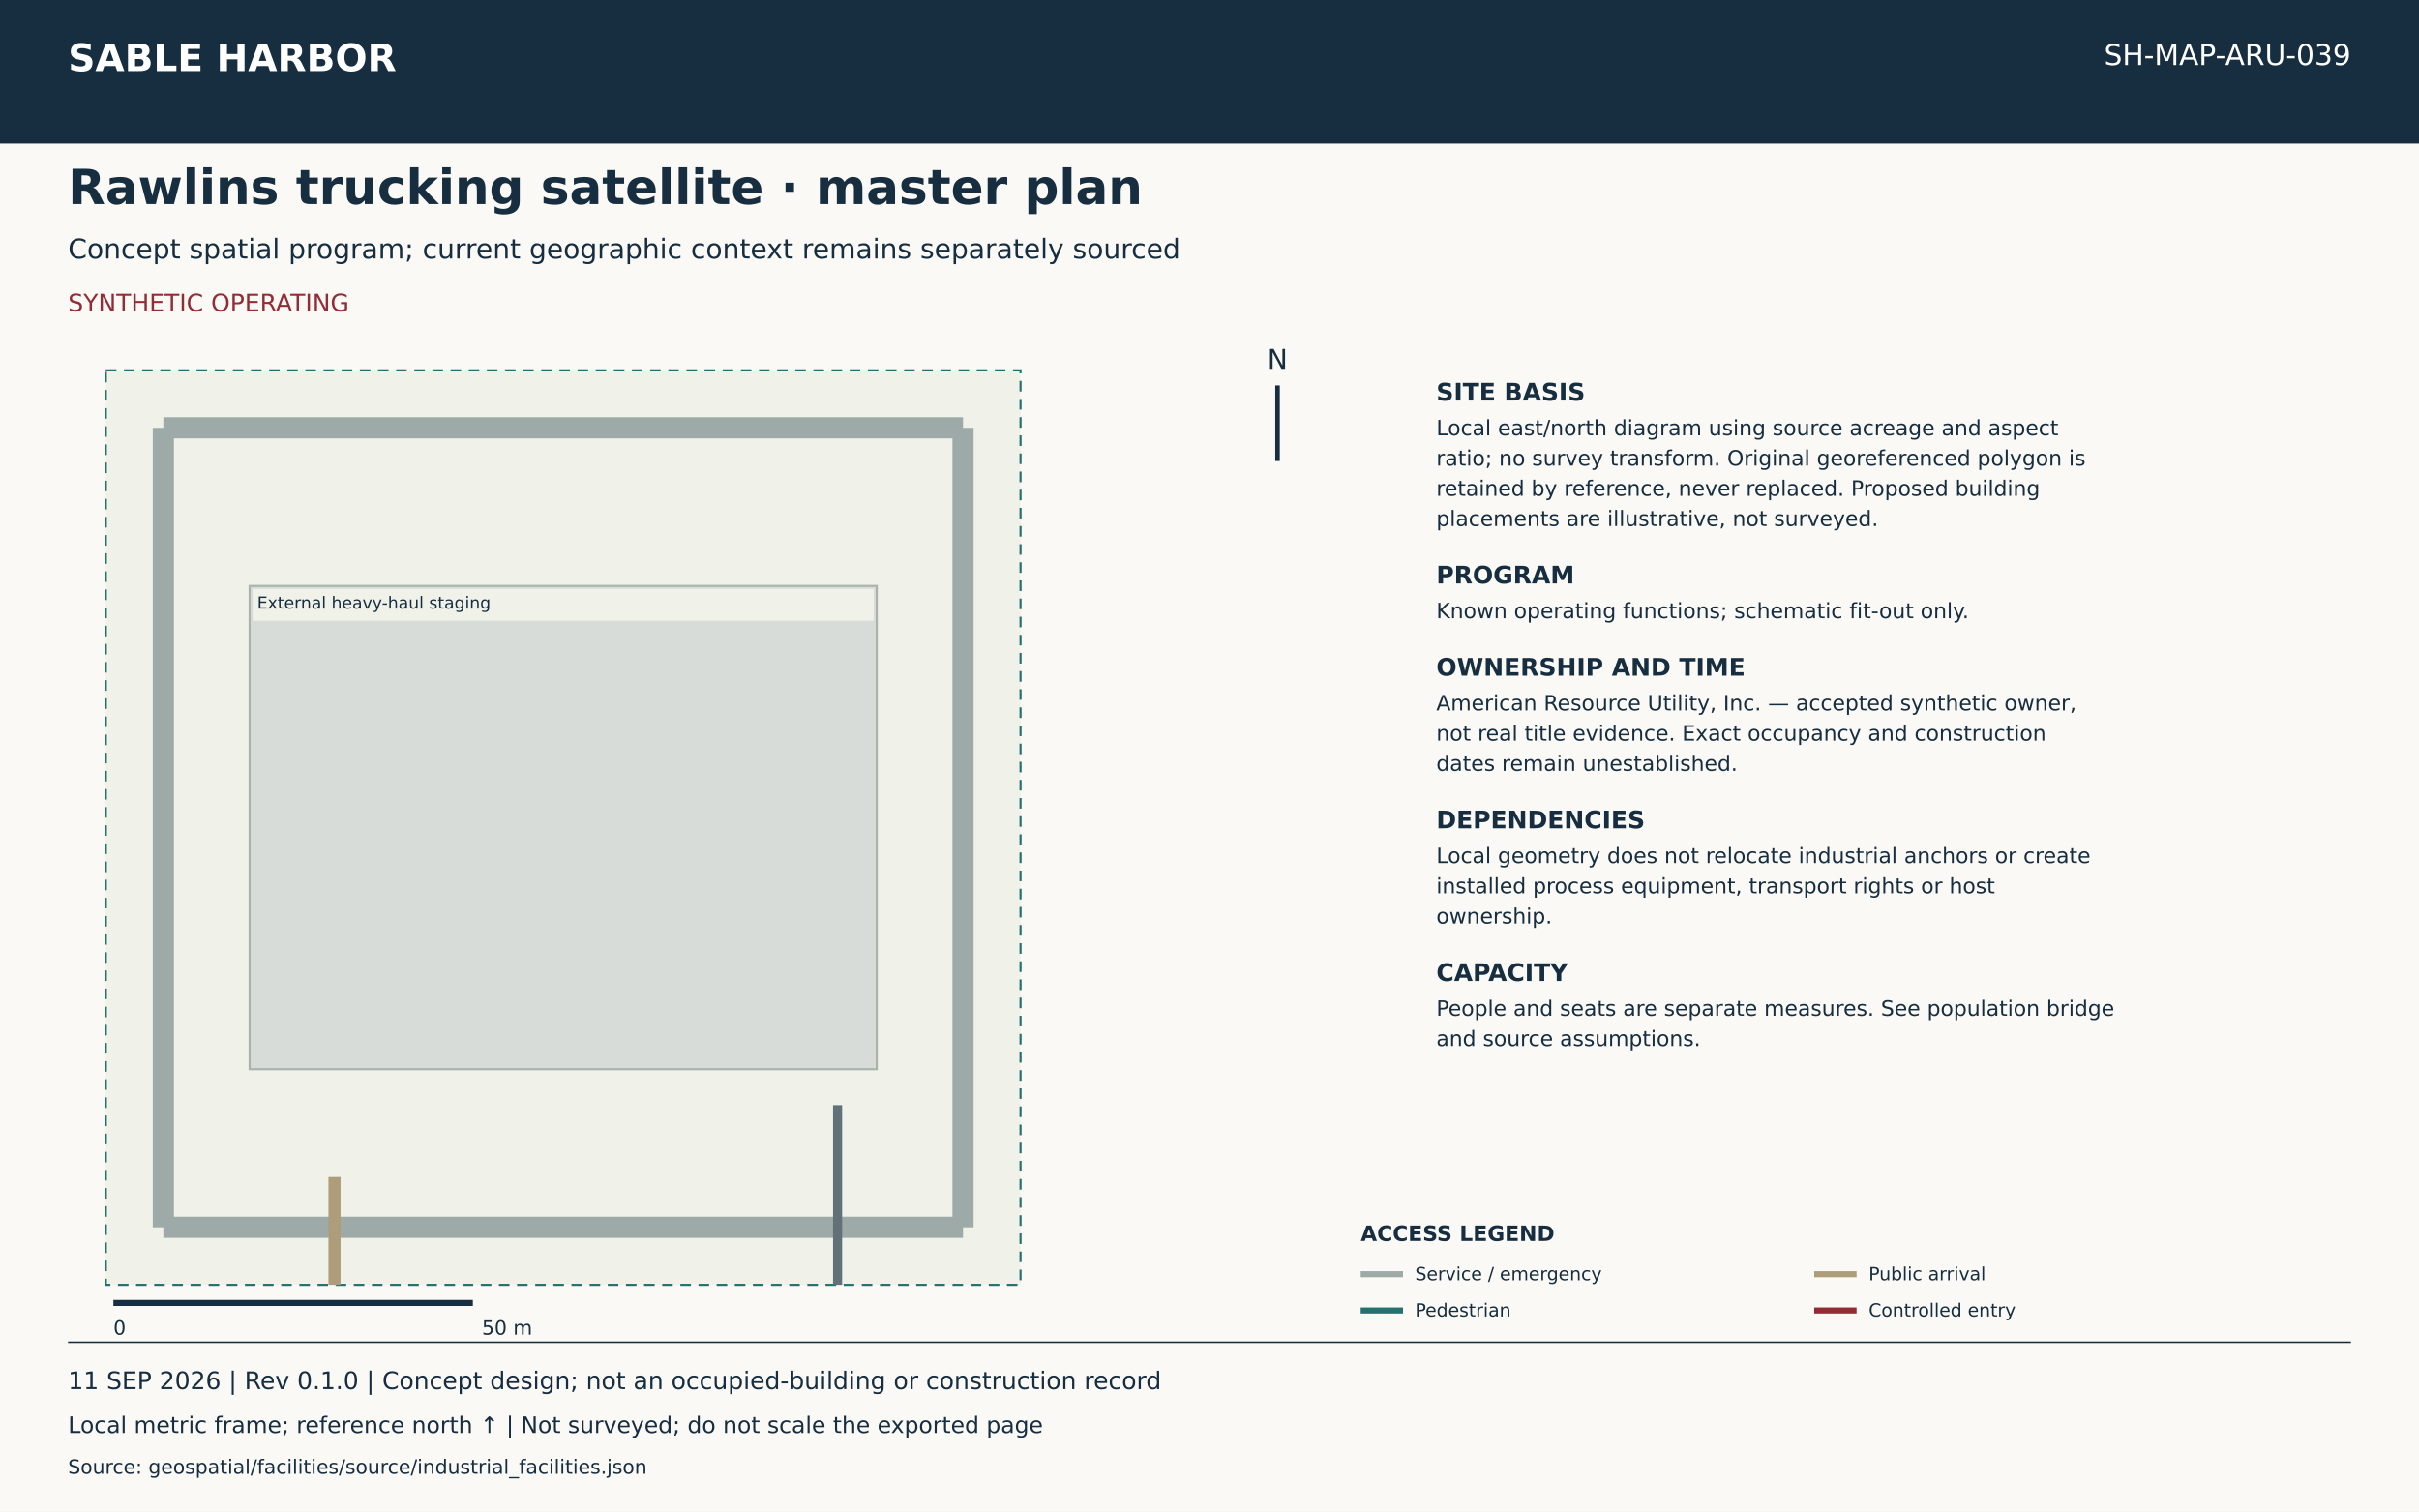
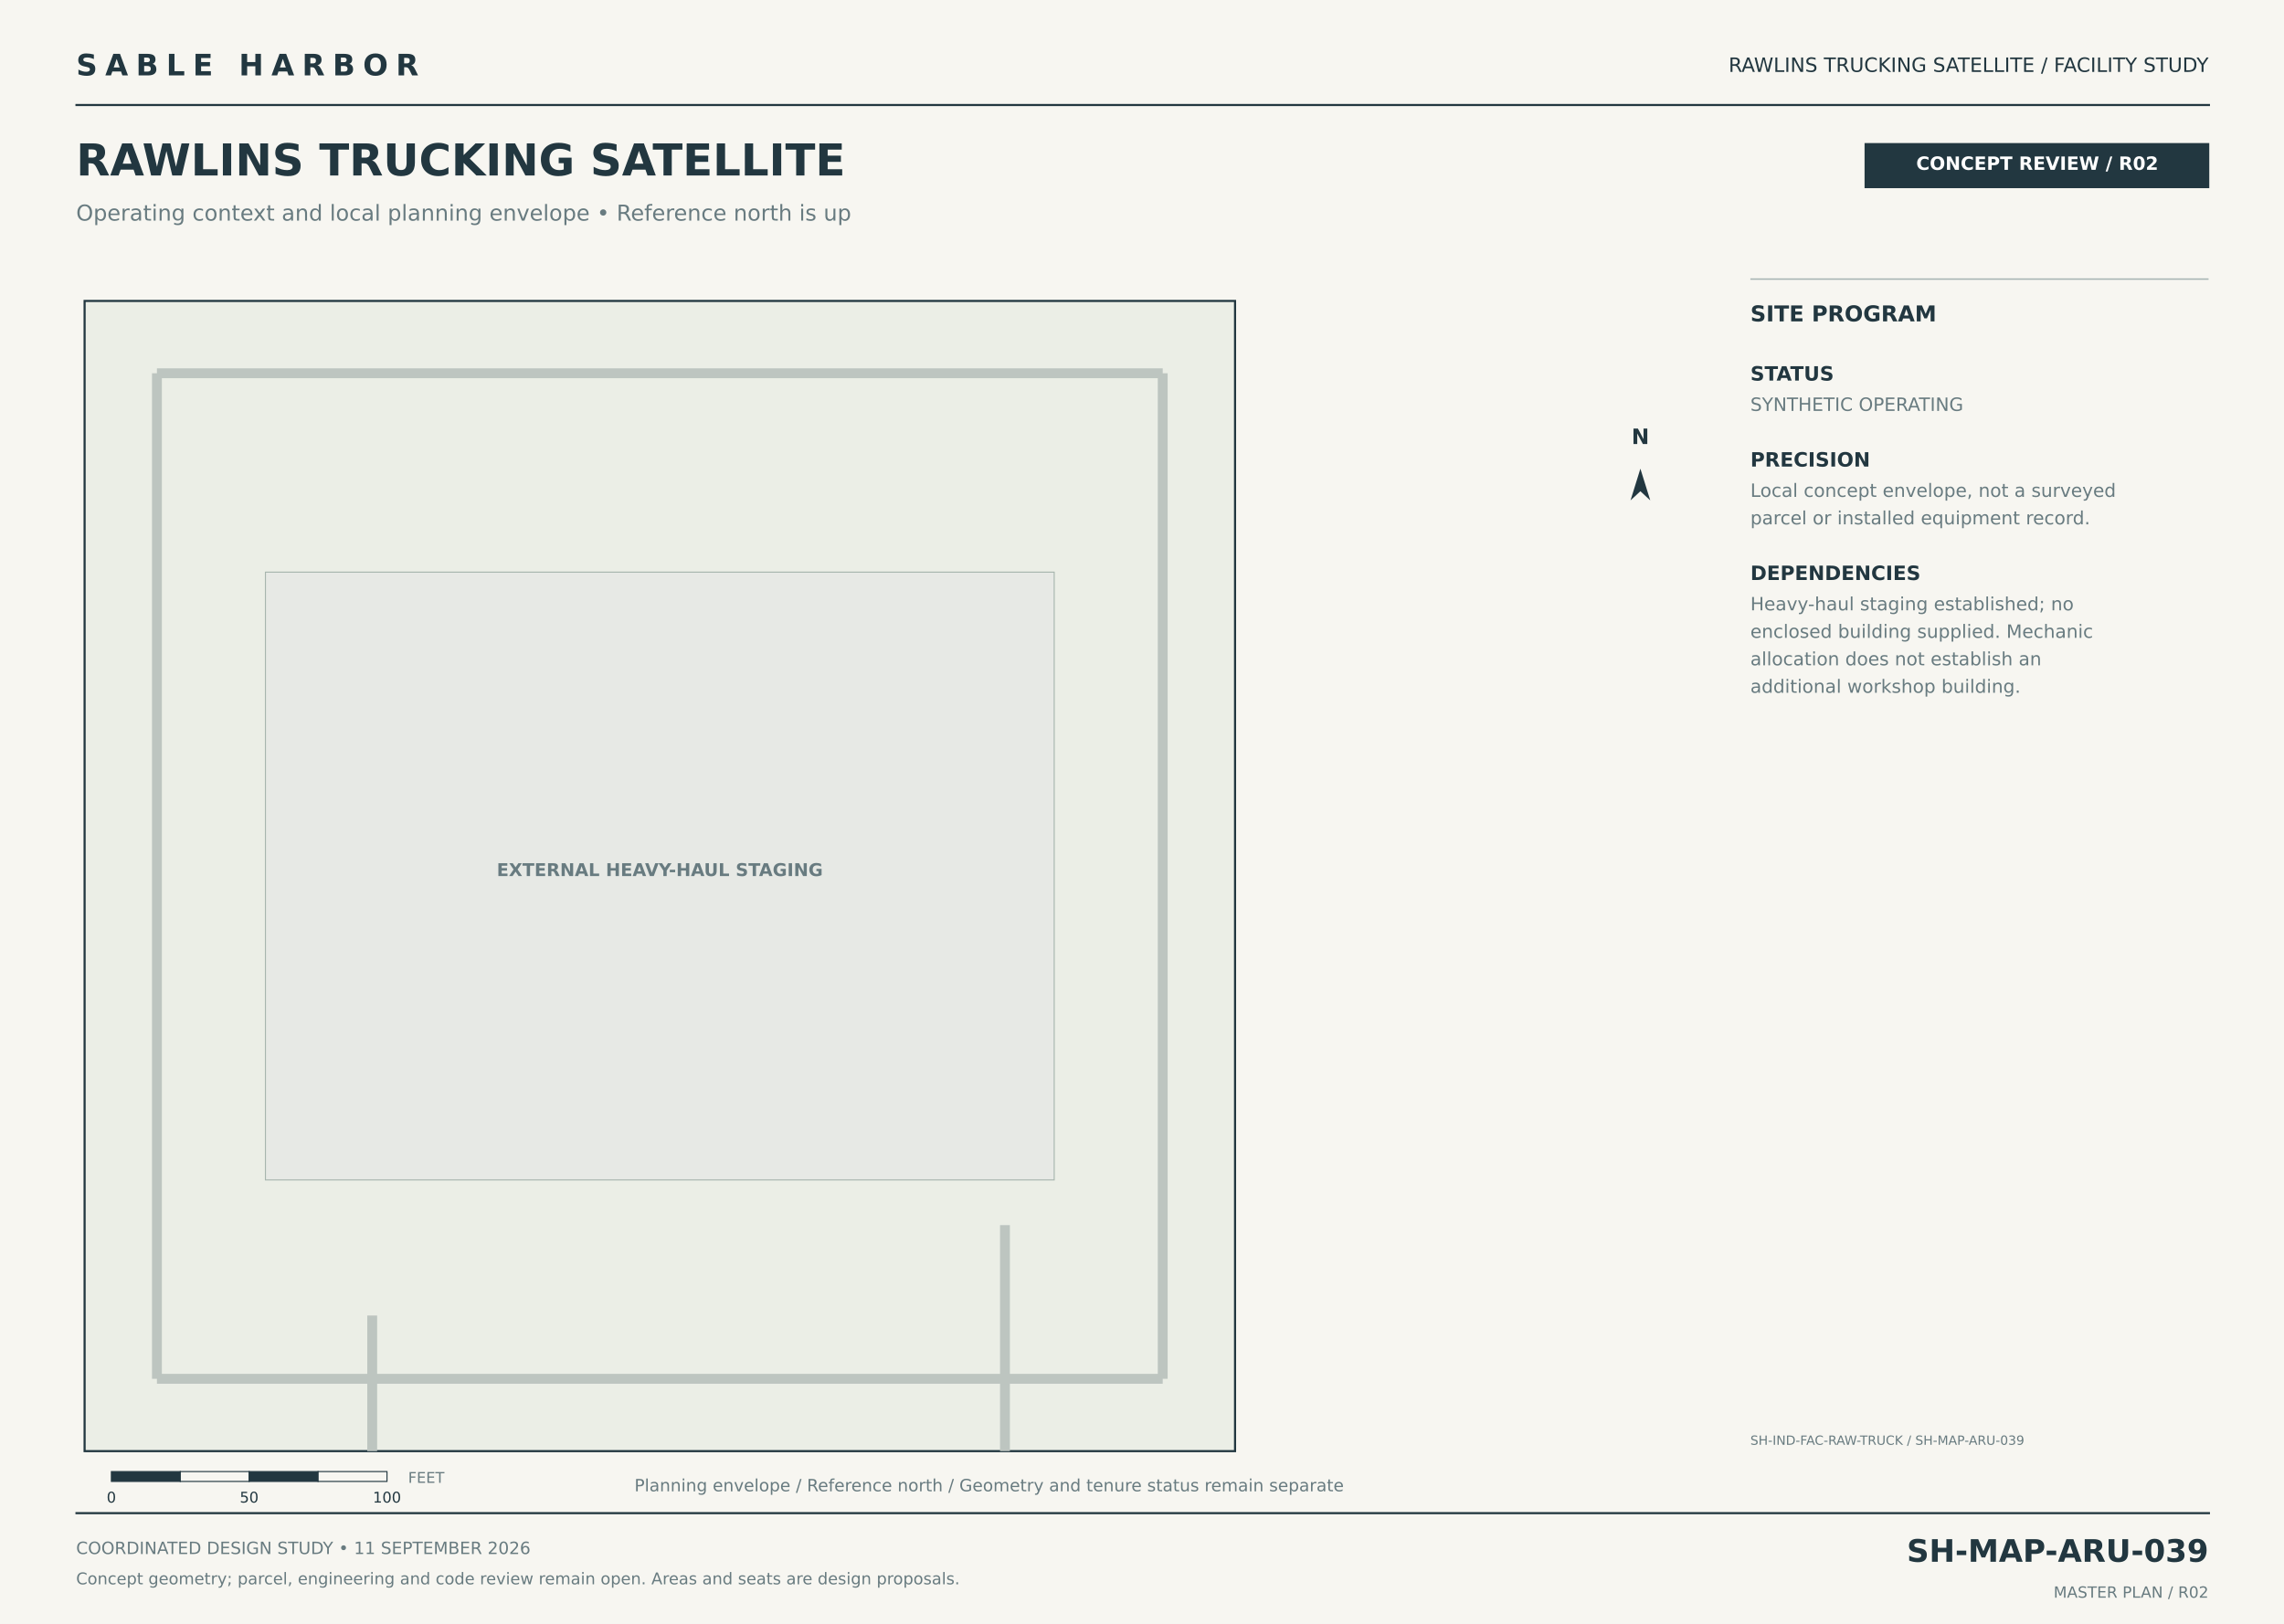
- <svg xmlns="http://www.w3.org/2000/svg" width="1600" height="1000" viewBox="0 0 1600 1000">
-   <style>text{font-family:DejaVu Sans,sans-serif;fill:#172e40} .muted{fill:#637078}</style>
-   <rect x="0" y="0" width="1600" height="1000" fill="#faf9f5" stroke="none" stroke-width="1" />
-   <rect x="0" y="0" width="1600" height="95" fill="#172e40" stroke="none" stroke-width="1" />
-   <text x="45" y="47" font-size="25" font-weight="bold" text-anchor="start" style="fill:white">SABLE HARBOR</text>
-   <text x="1555" y="43" font-size="19" font-weight="normal" text-anchor="end" style="fill:white">SH-MAP-ARU-039</text>
-   <text x="45" y="135" font-size="32" font-weight="bold" text-anchor="start" style="fill:#172e40">Rawlins trucking satellite · master plan</text>
-   <text x="45" y="171" font-size="18" font-weight="normal" text-anchor="start" style="fill:#172e40">Concept spatial program; current geographic context remains separately sourced</text>
-   <text x="45" y="206" font-size="16" font-weight="normal" text-anchor="start" style="fill:#922d35">SYNTHETIC OPERATING</text>
-   <path d="M45,888 L1555,888" fill="none" stroke="#172e40" stroke-width="1" />
-   <text x="45" y="919" font-size="16" font-weight="normal" text-anchor="start" style="fill:#172e40">11 SEP 2026  |  Rev 0.1.0  |  Concept design; not an occupied-building or construction record</text>
-   <text x="45" y="948" font-size="15" font-weight="normal" text-anchor="start" style="fill:#172e40">Local metric frame; reference north ↑  |  Not surveyed; do not scale the exported page</text>
-   <text x="45" y="975" font-size="13" font-weight="normal" text-anchor="start" style="fill:#172e40">Source: geospatial/facilities/source/industrial_facilities.json</text>
-   <rect x="70" y="245" width="605" height="605" fill="#f0f1e9" stroke="#24716d" stroke-width="1.4" stroke-dasharray="7 5" />
-   <rect x="165.103" y="387.655" width="414.793" height="319.69" fill="#d8dcd9" stroke="#aab3ad" stroke-width="1.4" />
-   <path d="M108.041,811.959 L636.959,811.959" fill="none" stroke="#9eaaa7" stroke-width="14" />
-   <path d="M636.959,811.959 L636.959,283.041" fill="none" stroke="#9eaaa7" stroke-width="14" />
-   <path d="M636.959,283.041 L108.041,283.041" fill="none" stroke="#9eaaa7" stroke-width="14" />
-   <path d="M108.041,283.041 L108.041,811.959" fill="none" stroke="#9eaaa7" stroke-width="14" />
-   <path d="M221.25,850 L221.25,778.672" fill="none" stroke="#ae9d7b" stroke-width="8" />
-   <path d="M554,850 L554,731.121" fill="none" stroke="#637078" stroke-width="6" />
-   <rect x="167.103" y="389.655" width="410.793" height="21" fill="#f0f1e9" stroke="none" stroke-width="1" />
-   <text x="170.103" y="402.655" font-size="11" font-weight="normal" text-anchor="start" style="fill:#172e40">External heavy-haul staging</text>
-   <path d="M845,305 L845,255" fill="none" stroke="#172e40" stroke-width="3" />
-   <text x="845" y="244" font-size="18" font-weight="normal" text-anchor="middle" style="fill:#172e40">N</text>
-   <path d="M75,862 L312.758,862" fill="none" stroke="#172e40" stroke-width="4" />
-   <text x="75" y="883" font-size="13" font-weight="normal" text-anchor="start" style="fill:#172e40">0</text>
-   <text x="318.758" y="883" font-size="13" font-weight="normal" text-anchor="start" style="fill:#172e40">50 m</text>
-   <text x="950" y="265" font-size="16" font-weight="bold" text-anchor="start" style="fill:#172e40">SITE BASIS</text>
-   <text x="950" y="288" font-size="14" font-weight="normal" text-anchor="start" style="fill:#172e40">Local east/north diagram using source acreage and aspect</text>
-   <text x="950" y="308" font-size="14" font-weight="normal" text-anchor="start" style="fill:#172e40">ratio; no survey transform. Original georeferenced polygon is</text>
-   <text x="950" y="328" font-size="14" font-weight="normal" text-anchor="start" style="fill:#172e40">retained by reference, never replaced. Proposed building</text>
-   <text x="950" y="348" font-size="14" font-weight="normal" text-anchor="start" style="fill:#172e40">placements are illustrative, not surveyed.</text>
-   <text x="950" y="386" font-size="16" font-weight="bold" text-anchor="start" style="fill:#172e40">PROGRAM</text>
-   <text x="950" y="409" font-size="14" font-weight="normal" text-anchor="start" style="fill:#172e40">Known operating functions; schematic fit-out only.</text>
-   <text x="950" y="447" font-size="16" font-weight="bold" text-anchor="start" style="fill:#172e40">OWNERSHIP AND TIME</text>
-   <text x="950" y="470" font-size="14" font-weight="normal" text-anchor="start" style="fill:#172e40">American Resource Utility, Inc. — accepted synthetic owner,</text>
-   <text x="950" y="490" font-size="14" font-weight="normal" text-anchor="start" style="fill:#172e40">not real title evidence. Exact occupancy and construction</text>
-   <text x="950" y="510" font-size="14" font-weight="normal" text-anchor="start" style="fill:#172e40">dates remain unestablished.</text>
-   <text x="950" y="548" font-size="16" font-weight="bold" text-anchor="start" style="fill:#172e40">DEPENDENCIES</text>
-   <text x="950" y="571" font-size="14" font-weight="normal" text-anchor="start" style="fill:#172e40">Local geometry does not relocate industrial anchors or create</text>
-   <text x="950" y="591" font-size="14" font-weight="normal" text-anchor="start" style="fill:#172e40">installed process equipment, transport rights or host</text>
-   <text x="950" y="611" font-size="14" font-weight="normal" text-anchor="start" style="fill:#172e40">ownership.</text>
-   <text x="950" y="649" font-size="16" font-weight="bold" text-anchor="start" style="fill:#172e40">CAPACITY</text>
-   <text x="950" y="672" font-size="14" font-weight="normal" text-anchor="start" style="fill:#172e40">People and seats are separate measures. See population bridge</text>
-   <text x="950" y="692" font-size="14" font-weight="normal" text-anchor="start" style="fill:#172e40">and source assumptions.</text>
-   <text x="900" y="821" font-size="14" font-weight="bold" text-anchor="start" style="fill:#172e40">ACCESS LEGEND</text>
-   <path d="M900,843 L928,843" fill="none" stroke="#9eaaa7" stroke-width="4" />
-   <text x="936" y="847" font-size="12" font-weight="normal" text-anchor="start" style="fill:#172e40">Service / emergency</text>
-   <path d="M1200,843 L1228,843" fill="none" stroke="#ae9d7b" stroke-width="4" />
-   <text x="1236" y="847" font-size="12" font-weight="normal" text-anchor="start" style="fill:#172e40">Public arrival</text>
-   <path d="M900,867 L928,867" fill="none" stroke="#24716d" stroke-width="4" />
-   <text x="936" y="871" font-size="12" font-weight="normal" text-anchor="start" style="fill:#172e40">Pedestrian</text>
-   <path d="M1200,867 L1228,867" fill="none" stroke="#922d35" stroke-width="4" />
-   <text x="1236" y="871" font-size="12" font-weight="normal" text-anchor="start" style="fill:#172e40">Controlled entry</text>
+ <svg xmlns="http://www.w3.org/2000/svg" width="3240" height="2304" viewBox="0 0 3240 2304">
+   <style>text{font-family:DejaVu Sans,sans-serif}</style>
+   <rect x="0" y="0" width="3240" height="2304" fill="#f7f6f1" stroke="none" stroke-width="2" />
+   <text x="108" y="107" font-size="42" fill="#223740" font-weight="bold" text-anchor="start" letter-spacing="11">SABLE HARBOR</text>
+   <text x="3133" y="102" font-size="28" fill="#223740" font-weight="normal" text-anchor="end">RAWLINS TRUCKING SATELLITE / FACILITY STUDY</text>
+   <path d="M107,149 L3135,149" fill="none" stroke="#223740" stroke-width="3" />
+   <text x="108" y="249" font-size="62.5" fill="#223740" font-weight="bold" text-anchor="start">RAWLINS TRUCKING SATELLITE</text>
+   <text x="108" y="313" font-size="31" fill="#687b80" font-weight="normal" text-anchor="start">Operating context and local planning envelope  •  Reference north is up</text>
+   <rect x="2645" y="203" width="489" height="64" fill="#223740" stroke="none" stroke-width="2" />
+   <text x="2890" y="241" font-size="26" fill="white" font-weight="bold" text-anchor="middle">CONCEPT REVIEW / R02</text>
+   <path d="M107,2147 L3135,2147" fill="none" stroke="#223740" stroke-width="3" />
+   <text x="108" y="2205" font-size="24" fill="#687b80" font-weight="normal" text-anchor="start">COORDINATED DESIGN STUDY  •  11 SEPTEMBER 2026</text>
+   <text x="108" y="2248" font-size="23" fill="#687b80" font-weight="normal" text-anchor="start">Concept geometry; parcel, engineering and code review remain open. Areas and seats are design proposals.</text>
+   <text x="3133" y="2216" font-size="44" fill="#223740" font-weight="bold" text-anchor="end">SH-MAP-ARU-039</text>
+   <text x="3133" y="2267" font-size="22" fill="#687b80" font-weight="normal" text-anchor="end">MASTER PLAN / R02</text>
+   <rect x="120" y="427" width="1632" height="1632" fill="#ebeee6" stroke="#223740" stroke-width="3" />
+   <rect x="376.543" y="811.815" width="1118.91" height="862.37" fill="#e7e9e5" stroke="#a7b5ae" stroke-width="1.5" />
+   <text x="936" y="1243" font-size="25" fill="#687b80" font-weight="bold" text-anchor="middle">EXTERNAL HEAVY-HAUL STAGING</text>
+   <path d="M222.617,1956.38 L1649.38,1956.38" fill="none" stroke="#bdc5c0" stroke-width="14" />
+   <path d="M1649.38,1956.38 L1649.38,529.617" fill="none" stroke="#bdc5c0" stroke-width="14" />
+   <path d="M1649.38,529.617 L222.617,529.617" fill="none" stroke="#bdc5c0" stroke-width="14" />
+   <path d="M222.617,529.617 L222.617,1956.38" fill="none" stroke="#bdc5c0" stroke-width="14" />
+   <path d="M528,2059 L528,1866.59" fill="none" stroke="#bdc5c0" stroke-width="14" />
+   <path d="M1425.6,2059 L1425.6,1738.32" fill="none" stroke="#bdc5c0" stroke-width="14" />
+   <text x="2327" y="630" font-size="30" fill="#223740" font-weight="bold" text-anchor="middle">N</text>
+   <path d="M2327,665 l-14,45 l14,-13 l14,13 Z" fill="#223740" stroke="none" stroke-width="2" />
+   <path d="M2483,396 L3133,396" fill="none" stroke="#a5b4b2" stroke-width="2" />
+   <text x="2483" y="456" font-size="31" fill="#223740" font-weight="bold" text-anchor="start">SITE PROGRAM</text>
+   <text x="2483" y="540" font-size="28" fill="#223740" font-weight="bold" text-anchor="start">STATUS</text>
+   <text x="2483" y="583" font-size="26" fill="#687b80" font-weight="normal" text-anchor="start">SYNTHETIC OPERATING</text>
+   <text x="2483" y="662" font-size="28" fill="#223740" font-weight="bold" text-anchor="start">PRECISION</text>
+   <text x="2483" y="705" font-size="26" fill="#687b80" font-weight="normal" text-anchor="start">Local concept envelope, not a surveyed</text>
+   <text x="2483" y="744" font-size="26" fill="#687b80" font-weight="normal" text-anchor="start">parcel or installed equipment record.</text>
+   <text x="2483" y="823" font-size="28" fill="#223740" font-weight="bold" text-anchor="start">DEPENDENCIES</text>
+   <text x="2483" y="866" font-size="26" fill="#687b80" font-weight="normal" text-anchor="start">Heavy-haul staging established; no</text>
+   <text x="2483" y="905" font-size="26" fill="#687b80" font-weight="normal" text-anchor="start">enclosed building supplied. Mechanic</text>
+   <text x="2483" y="944" font-size="26" fill="#687b80" font-weight="normal" text-anchor="start">allocation does not establish an</text>
+   <text x="2483" y="983" font-size="26" fill="#687b80" font-weight="normal" text-anchor="start">additional workshop building.</text>
+   <rect x="158" y="2088" width="97.743" height="14" fill="#223740" stroke="#223740" stroke-width="1.5" />
+   <rect x="255.743" y="2088" width="97.743" height="14" fill="#f7f6f1" stroke="#223740" stroke-width="1.5" />
+   <rect x="353.486" y="2088" width="97.743" height="14" fill="#223740" stroke="#223740" stroke-width="1.5" />
+   <rect x="451.229" y="2088" width="97.743" height="14" fill="#f7f6f1" stroke="#223740" stroke-width="1.5" />
+   <text x="158" y="2132" font-size="21" fill="#223740" font-weight="normal" text-anchor="middle">0</text>
+   <text x="353.486" y="2132" font-size="21" fill="#223740" font-weight="normal" text-anchor="middle">50</text>
+   <text x="548.972" y="2132" font-size="21" fill="#223740" font-weight="normal" text-anchor="middle">100</text>
+   <text x="578.972" y="2104" font-size="21" fill="#687b80" font-weight="normal" text-anchor="start">FEET</text>
+   <text x="900" y="2116" font-size="24" fill="#687b80" font-weight="normal" text-anchor="start">Planning envelope / Reference north / Geometry and tenure status remain separate</text>
+   <text x="2483" y="2050" font-size="18" fill="#687b80" font-weight="normal" text-anchor="start">SH-IND-FAC-RAW-TRUCK / SH-MAP-ARU-039</text>
</svg>
